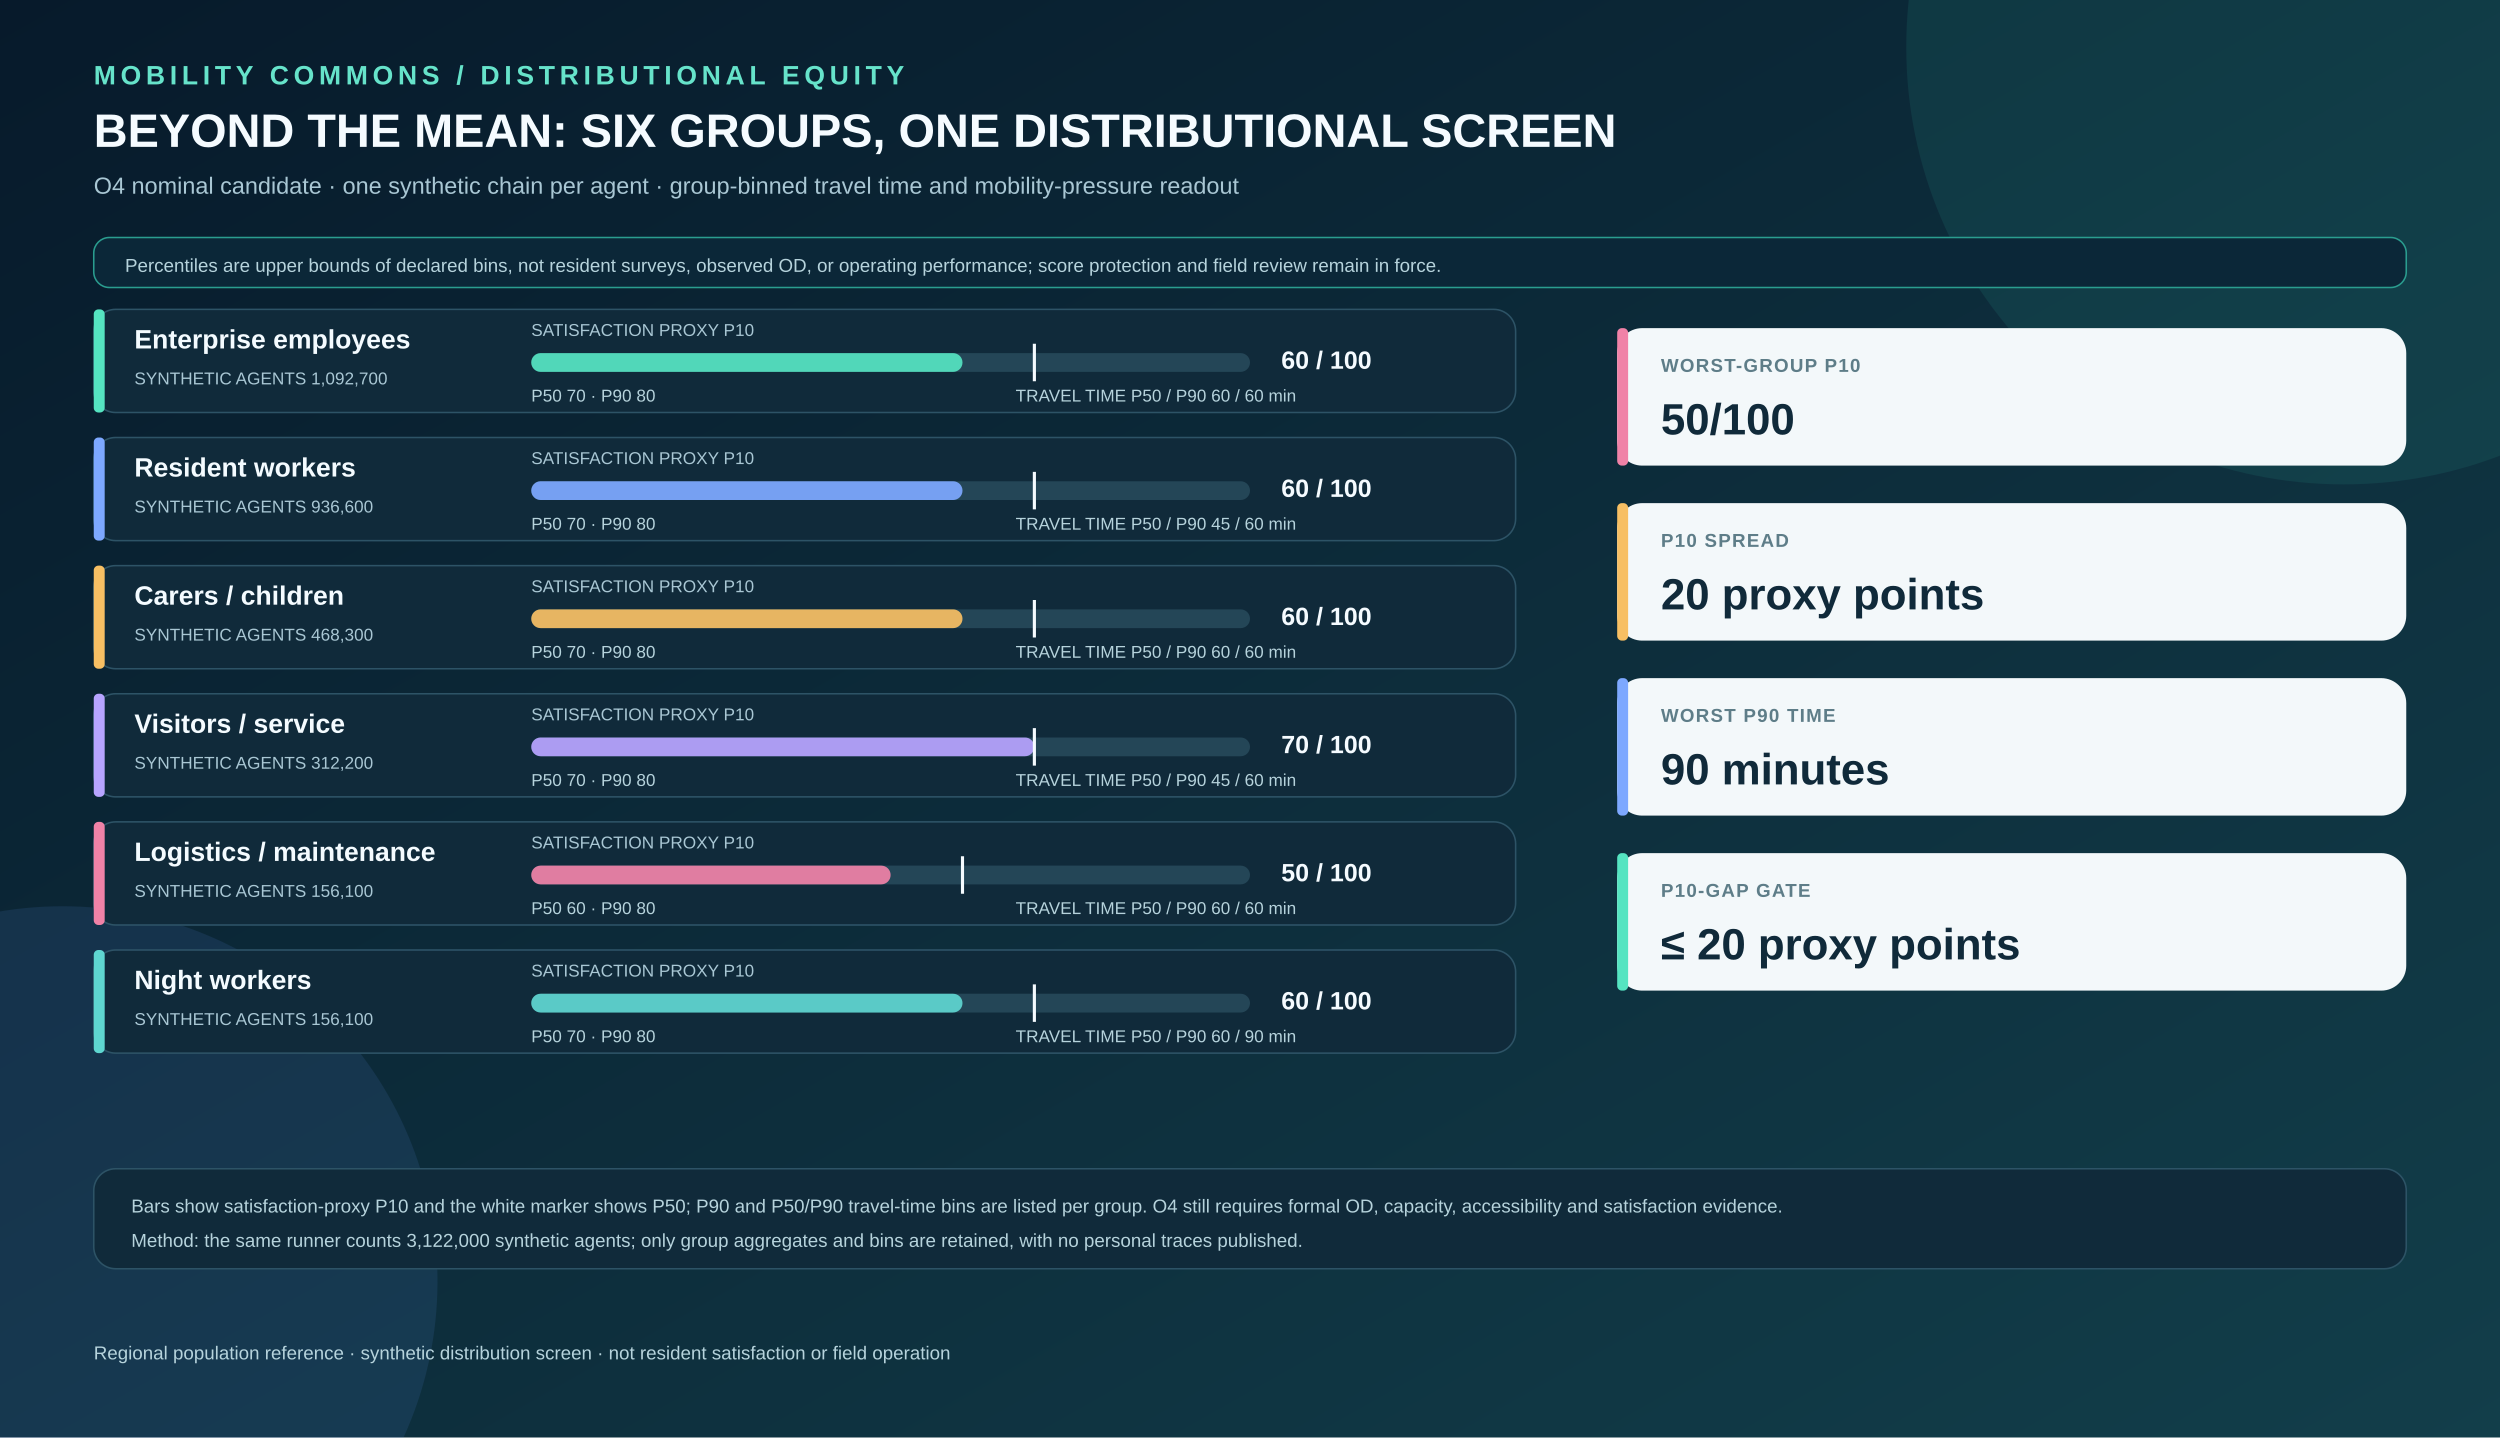
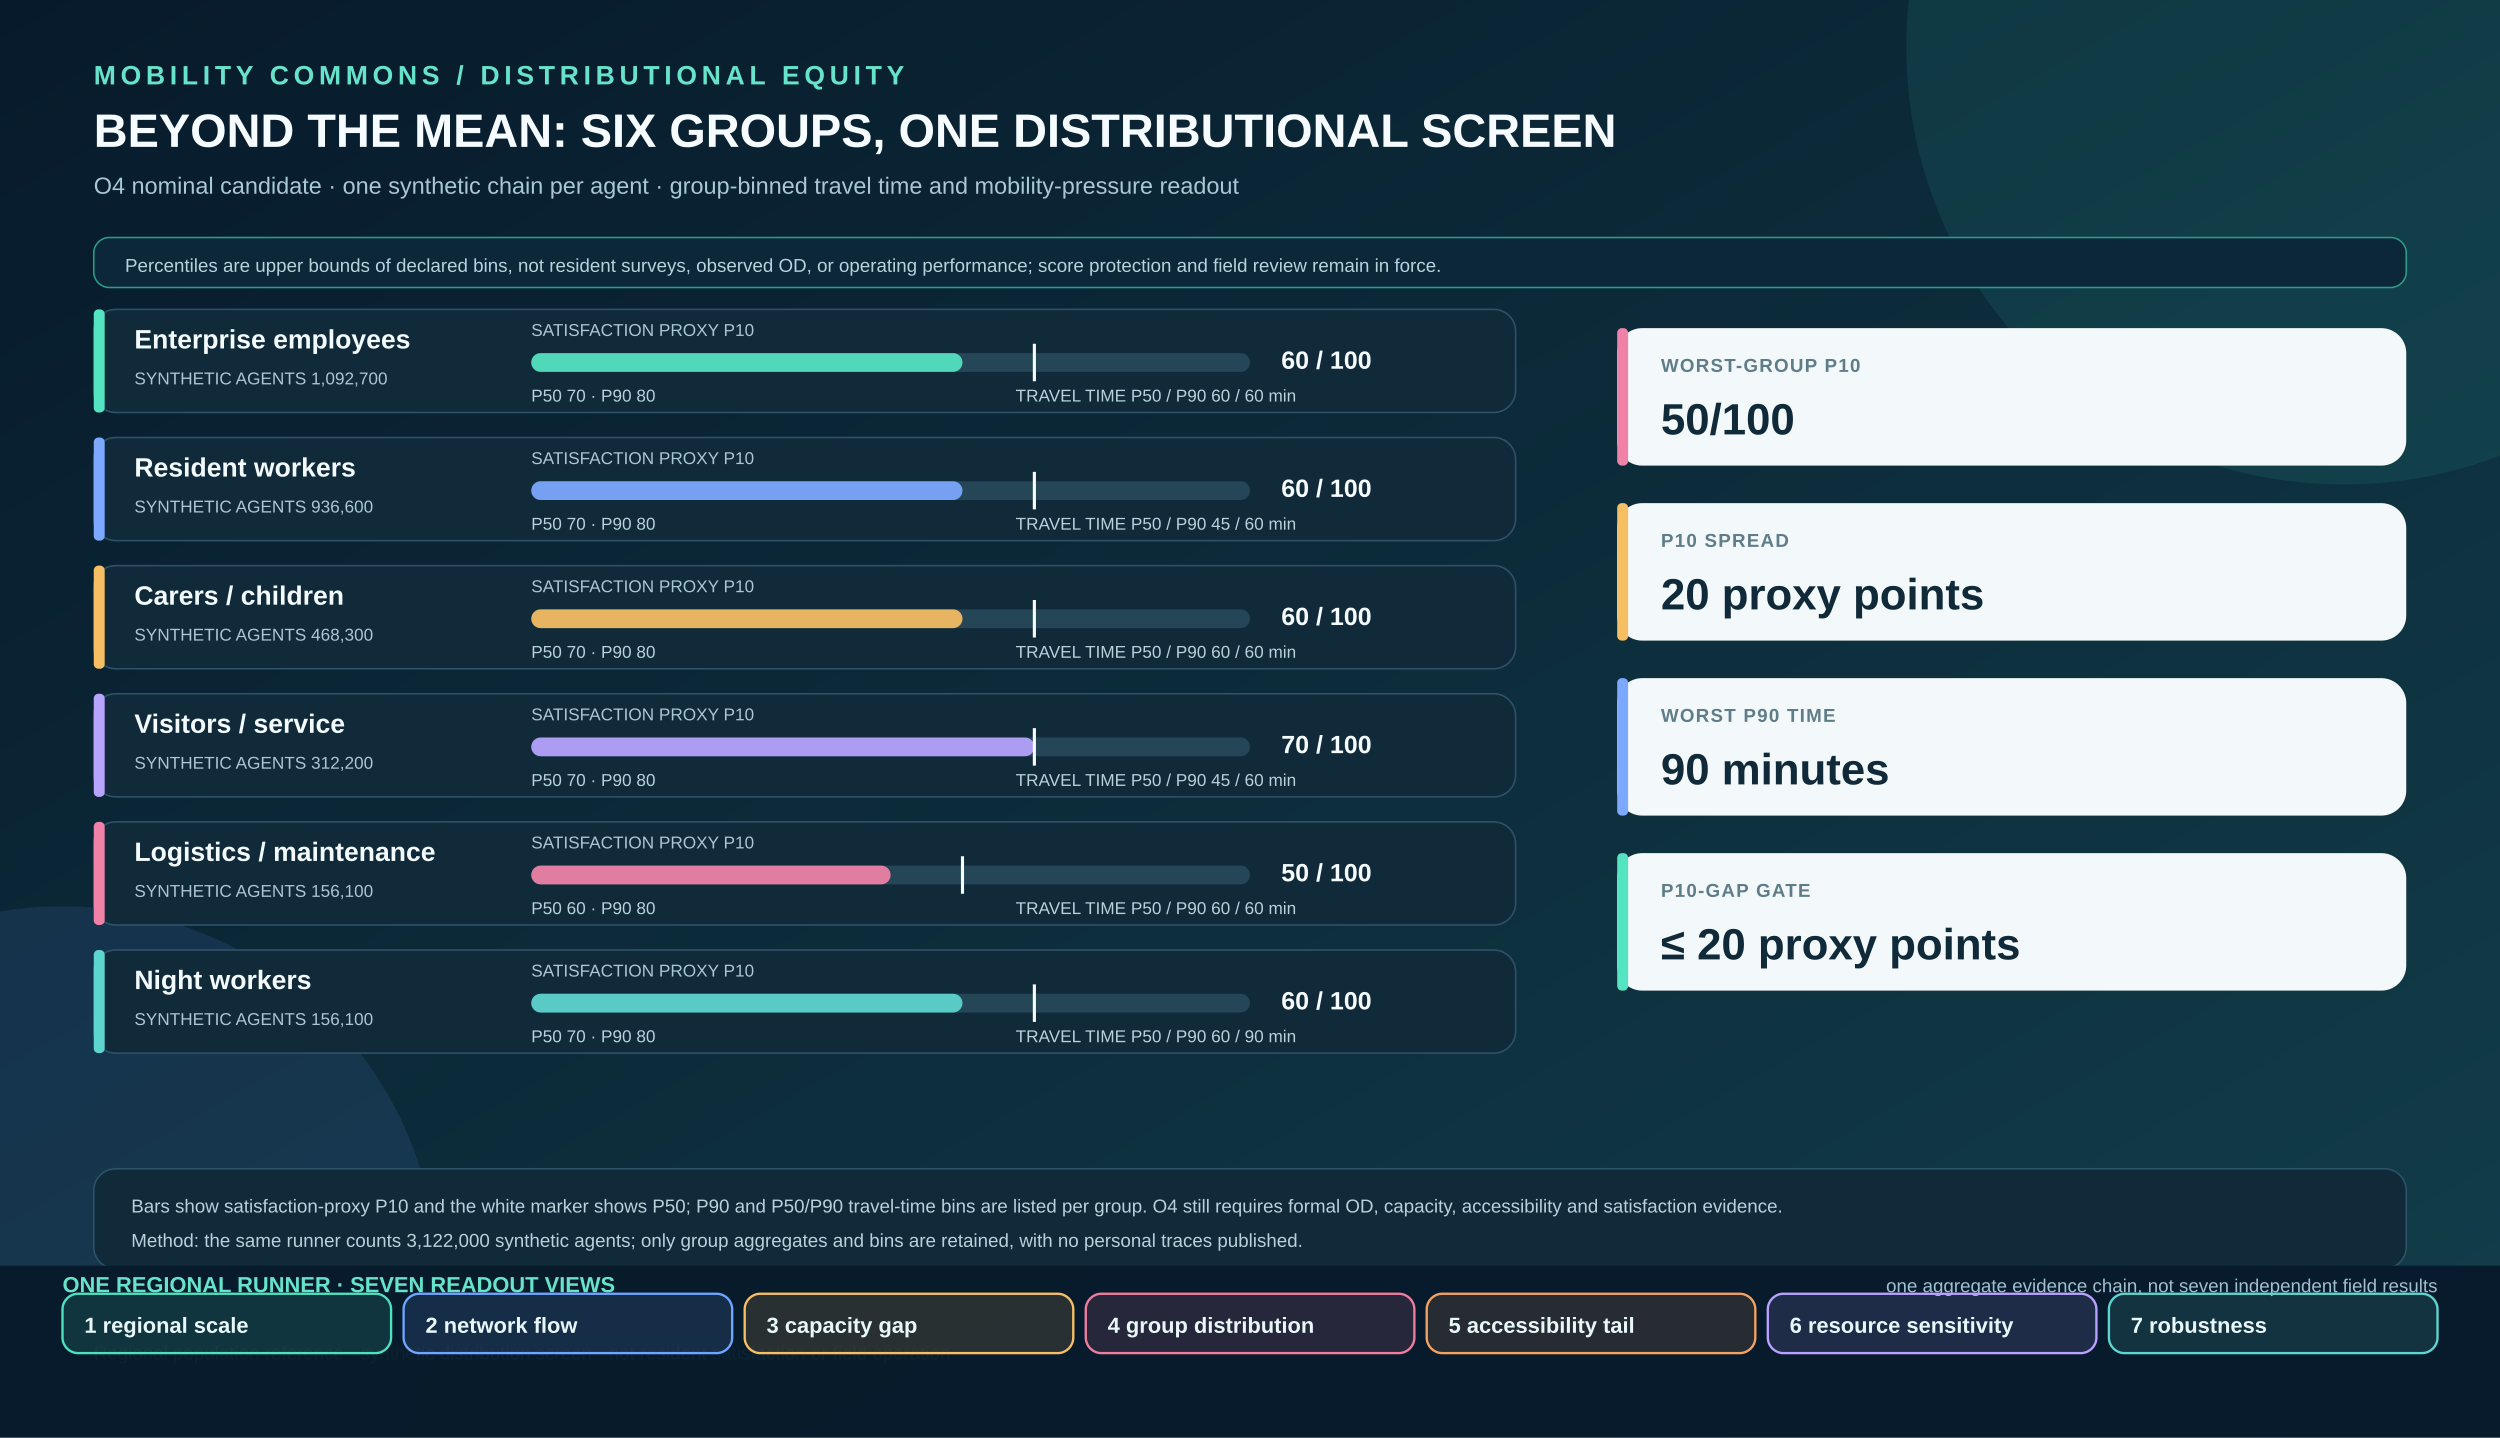
<svg xmlns="http://www.w3.org/2000/svg" width="1600" height="920" viewBox="0 0 1600 920" role="img" aria-labelledby="title desc">
  <defs>
    <linearGradient id="bg" x1="0" y1="0" x2="1" y2="1">
      <stop offset="0" stop-color="#071A2B" />
      <stop offset="1" stop-color="#123E4A" />
    </linearGradient>
    <style>.sans{font-family:PingFang SC,Microsoft YaHei,Arial,sans-serif}.title{font:850 30px PingFang SC,Microsoft YaHei,Arial,sans-serif;fill:#F5FBFF}.sub{font:500 15px PingFang SC,Microsoft YaHei,Arial,sans-serif;fill:#A9C7D4}.group{font:800 17px PingFang SC,Microsoft YaHei,Arial,sans-serif;fill:#F4FBFF}.small{font:500 11px PingFang SC,Microsoft YaHei,Arial,sans-serif;fill:#A9C7D4}.tiny{font:500 11px PingFang SC,Microsoft YaHei,Arial,sans-serif;fill:#B6D3DC}.value{font:850 16px Arial,sans-serif;fill:#F5FBFF}.cardTitle{font:800 12px Arial,PingFang SC,sans-serif;letter-spacing:.8px;fill:#5E7D88}.cardValue{font:850 28px Arial,PingFang SC,sans-serif;fill:#102A3A}.foot{font:500 12px PingFang SC,Microsoft YaHei,Arial,sans-serif;fill:#B6D3DC}</style>
  </defs>
  <rect width="1600" height="920" fill="url(#bg)" />
  <circle cx="1500" cy="30" r="280" fill="#2A9D8F" opacity=".14" />
  <circle cx="40" cy="820" r="240" fill="#5B8DEF" opacity=".12" />
  <text x="60" y="54" class="sans" fill="#66E3CA" font-size="17" font-weight="900" letter-spacing="3">MOBILITY COMMONS / DISTRIBUTIONAL EQUITY</text>
  <text x="60" y="94" class="title">BEYOND THE MEAN: SIX GROUPS, ONE DISTRIBUTIONAL SCREEN</text>
  <text x="60" y="124" class="sub">O4 nominal candidate · one synthetic chain per agent · group-binned travel time and mobility-pressure readout</text>
  <rect x="60" y="152" width="1480" height="32" rx="10" fill="#0B2738" stroke="#2A9D8F" />
  <text x="80" y="174" class="foot">Percentiles are upper bounds of declared bins, not resident surveys, observed OD, or operating performance; score protection and field review remain in force.</text>
  <g>
    <rect x="60" y="198" width="910" height="66" rx="14" fill="#102A3A" stroke="#2D5366" />
    <rect x="60" y="198" width="7" height="66" rx="3" fill="#55E4C1" />
    <text x="86" y="223" class="group">Enterprise employees</text>
    <text x="86" y="246" class="small">SYNTHETIC AGENTS 1,092,700</text>
    <text x="340" y="215" class="small">SATISFACTION PROXY P10</text>
    <rect x="340" y="226" width="460" height="12" rx="6" fill="#244657" />
    <rect x="340" y="226" width="276" height="12" rx="6" fill="#55E4C1" opacity=".92" />
    <line x1="662" y1="220" x2="662" y2="244" stroke="#F5FBFF" stroke-width="2" />
    <text x="820" y="236" class="value">60 / 100</text>
    <text x="340" y="257" class="tiny">P50 70 · P90 80</text>
    <text x="650" y="257" class="tiny">TRAVEL TIME P50 / P90 60 / 60 min</text>
  </g>
  <g>
    <rect x="60" y="280" width="910" height="66" rx="14" fill="#102A3A" stroke="#2D5366" />
    <rect x="60" y="280" width="7" height="66" rx="3" fill="#7DA8FF" />
    <text x="86" y="305" class="group">Resident workers</text>
    <text x="86" y="328" class="small">SYNTHETIC AGENTS 936,600</text>
    <text x="340" y="297" class="small">SATISFACTION PROXY P10</text>
    <rect x="340" y="308" width="460" height="12" rx="6" fill="#244657" />
    <rect x="340" y="308" width="276" height="12" rx="6" fill="#7DA8FF" opacity=".92" />
    <line x1="662" y1="302" x2="662" y2="326" stroke="#F5FBFF" stroke-width="2" />
    <text x="820" y="318" class="value">60 / 100</text>
    <text x="340" y="339" class="tiny">P50 70 · P90 80</text>
    <text x="650" y="339" class="tiny">TRAVEL TIME P50 / P90 45 / 60 min</text>
  </g>
  <g>
    <rect x="60" y="362" width="910" height="66" rx="14" fill="#102A3A" stroke="#2D5366" />
    <rect x="60" y="362" width="7" height="66" rx="3" fill="#F7BF63" />
    <text x="86" y="387" class="group">Carers / children</text>
    <text x="86" y="410" class="small">SYNTHETIC AGENTS 468,300</text>
    <text x="340" y="379" class="small">SATISFACTION PROXY P10</text>
    <rect x="340" y="390" width="460" height="12" rx="6" fill="#244657" />
    <rect x="340" y="390" width="276" height="12" rx="6" fill="#F7BF63" opacity=".92" />
    <line x1="662" y1="384" x2="662" y2="408" stroke="#F5FBFF" stroke-width="2" />
    <text x="820" y="400" class="value">60 / 100</text>
    <text x="340" y="421" class="tiny">P50 70 · P90 80</text>
    <text x="650" y="421" class="tiny">TRAVEL TIME P50 / P90 60 / 60 min</text>
  </g>
  <g>
    <rect x="60" y="444" width="910" height="66" rx="14" fill="#102A3A" stroke="#2D5366" />
    <rect x="60" y="444" width="7" height="66" rx="3" fill="#B7A4FF" />
    <text x="86" y="469" class="group">Visitors / service</text>
    <text x="86" y="492" class="small">SYNTHETIC AGENTS 312,200</text>
    <text x="340" y="461" class="small">SATISFACTION PROXY P10</text>
    <rect x="340" y="472" width="460" height="12" rx="6" fill="#244657" />
    <rect x="340" y="472" width="322" height="12" rx="6" fill="#B7A4FF" opacity=".92" />
    <line x1="662" y1="466" x2="662" y2="490" stroke="#F5FBFF" stroke-width="2" />
    <text x="820" y="482" class="value">70 / 100</text>
    <text x="340" y="503" class="tiny">P50 70 · P90 80</text>
    <text x="650" y="503" class="tiny">TRAVEL TIME P50 / P90 45 / 60 min</text>
  </g>
  <g>
    <rect x="60" y="526" width="910" height="66" rx="14" fill="#102A3A" stroke="#2D5366" />
    <rect x="60" y="526" width="7" height="66" rx="3" fill="#F082A7" />
    <text x="86" y="551" class="group">Logistics / maintenance</text>
    <text x="86" y="574" class="small">SYNTHETIC AGENTS 156,100</text>
    <text x="340" y="543" class="small">SATISFACTION PROXY P10</text>
    <rect x="340" y="554" width="460" height="12" rx="6" fill="#244657" />
    <rect x="340" y="554" width="230" height="12" rx="6" fill="#F082A7" opacity=".92" />
    <line x1="616" y1="548" x2="616" y2="572" stroke="#F5FBFF" stroke-width="2" />
    <text x="820" y="564" class="value">50 / 100</text>
    <text x="340" y="585" class="tiny">P50 60 · P90 80</text>
    <text x="650" y="585" class="tiny">TRAVEL TIME P50 / P90 60 / 60 min</text>
  </g>
  <g>
    <rect x="60" y="608" width="910" height="66" rx="14" fill="#102A3A" stroke="#2D5366" />
    <rect x="60" y="608" width="7" height="66" rx="3" fill="#5ED6D0" />
    <text x="86" y="633" class="group">Night workers</text>
    <text x="86" y="656" class="small">SYNTHETIC AGENTS 156,100</text>
    <text x="340" y="625" class="small">SATISFACTION PROXY P10</text>
    <rect x="340" y="636" width="460" height="12" rx="6" fill="#244657" />
    <rect x="340" y="636" width="276" height="12" rx="6" fill="#5ED6D0" opacity=".92" />
    <line x1="662" y1="630" x2="662" y2="654" stroke="#F5FBFF" stroke-width="2" />
    <text x="820" y="646" class="value">60 / 100</text>
    <text x="340" y="667" class="tiny">P50 70 · P90 80</text>
    <text x="650" y="667" class="tiny">TRAVEL TIME P50 / P90 60 / 90 min</text>
  </g>
  <g>
    <rect x="1035" y="210" width="505" height="88" rx="16" fill="#F3F8FA" />
    <rect x="1035" y="210" width="7" height="88" rx="3" fill="#F082A7" />
    <text x="1063" y="238" class="cardTitle">WORST-GROUP P10</text>
    <text x="1063" y="278" class="cardValue">50/100</text>
  </g>
  <g>
    <rect x="1035" y="322" width="505" height="88" rx="16" fill="#F3F8FA" />
    <rect x="1035" y="322" width="7" height="88" rx="3" fill="#F7BF63" />
    <text x="1063" y="350" class="cardTitle">P10 SPREAD</text>
    <text x="1063" y="390" class="cardValue">20 proxy points</text>
  </g>
  <g>
    <rect x="1035" y="434" width="505" height="88" rx="16" fill="#F3F8FA" />
    <rect x="1035" y="434" width="7" height="88" rx="3" fill="#7DA8FF" />
    <text x="1063" y="462" class="cardTitle">WORST P90 TIME</text>
    <text x="1063" y="502" class="cardValue">90 minutes</text>
  </g>
  <g>
    <rect x="1035" y="546" width="505" height="88" rx="16" fill="#F3F8FA" />
    <rect x="1035" y="546" width="7" height="88" rx="3" fill="#55E4C1" />
    <text x="1063" y="574" class="cardTitle">P10-GAP GATE</text>
    <text x="1063" y="614" class="cardValue">≤ 20 proxy points</text>
  </g>
  <rect x="60" y="748" width="1480" height="64" rx="14" fill="#102A3A" stroke="#2D5366" />
  <text x="84" y="776" class="foot">Bars show satisfaction-proxy P10 and the white marker shows P50; P90 and P50/P90 travel-time bins are listed per group. O4 still requires formal OD, capacity, accessibility and satisfaction evidence.</text>
  <text x="84" y="798" class="foot">Method: the same runner counts 3,122,000 synthetic agents; only group aggregates and bins are retained, with no personal traces published.</text>
  <text x="60" y="870" class="foot">Regional population reference · synthetic distribution screen · not resident satisfaction or field operation</text>
+   <g id="evidence-chain-ribbon">
+     <rect x="0" y="810" width="1600" height="110" fill="#071A2B" opacity=".96" />
+     <text x="40" y="827" font-family="Arial,sans-serif" font-size="14" font-weight="800" fill="#66E3CA">ONE REGIONAL RUNNER · SEVEN READOUT VIEWS</text>
+     <text x="1560" y="827" text-anchor="end" font-family="Arial,sans-serif" font-size="12" fill="#9FC0CF">one aggregate evidence chain, not seven independent field results</text>
+     <rect x="40.0" y="828" width="210.3" height="38" rx="10" fill="#4DE1BF22" stroke="#4DE1BF" stroke-width="1.5" />
+     <text x="54.0" y="853" font-family="Arial,sans-serif" font-size="14" font-weight="800" fill="#E8F8FA">1  regional scale</text>
+     <rect x="258.3" y="828" width="210.3" height="38" rx="10" fill="#6EA5FF22" stroke="#6EA5FF" stroke-width="1.5" />
+     <text x="272.3" y="853" font-family="Arial,sans-serif" font-size="14" font-weight="800" fill="#E8F8FA">2  network flow</text>
+     <rect x="476.6" y="828" width="210.3" height="38" rx="10" fill="#F7BF6322" stroke="#F7BF63" stroke-width="1.5" />
+     <text x="490.6" y="853" font-family="Arial,sans-serif" font-size="14" font-weight="800" fill="#E8F8FA">3  capacity gap</text>
+     <rect x="694.9" y="828" width="210.3" height="38" rx="10" fill="#F07D9E22" stroke="#F07D9E" stroke-width="1.5" />
+     <text x="708.9" y="853" font-family="Arial,sans-serif" font-size="14" font-weight="800" fill="#E8F8FA">4  group distribution</text>
+     <rect x="913.1" y="828" width="210.3" height="38" rx="10" fill="#F4A26122" stroke="#F4A261" stroke-width="1.5" />
+     <text x="927.1" y="853" font-family="Arial,sans-serif" font-size="14" font-weight="800" fill="#E8F8FA">5  accessibility tail</text>
+     <rect x="1131.4" y="828" width="210.3" height="38" rx="10" fill="#B8A1FF22" stroke="#B8A1FF" stroke-width="1.5" />
+     <text x="1145.4" y="853" font-family="Arial,sans-serif" font-size="14" font-weight="800" fill="#E8F8FA">6  resource sensitivity</text>
+     <rect x="1349.7" y="828" width="210.3" height="38" rx="10" fill="#5ED6D022" stroke="#5ED6D0" stroke-width="1.5" />
+     <text x="1363.7" y="853" font-family="Arial,sans-serif" font-size="14" font-weight="800" fill="#E8F8FA">7  robustness</text>
+   </g>
</svg>
